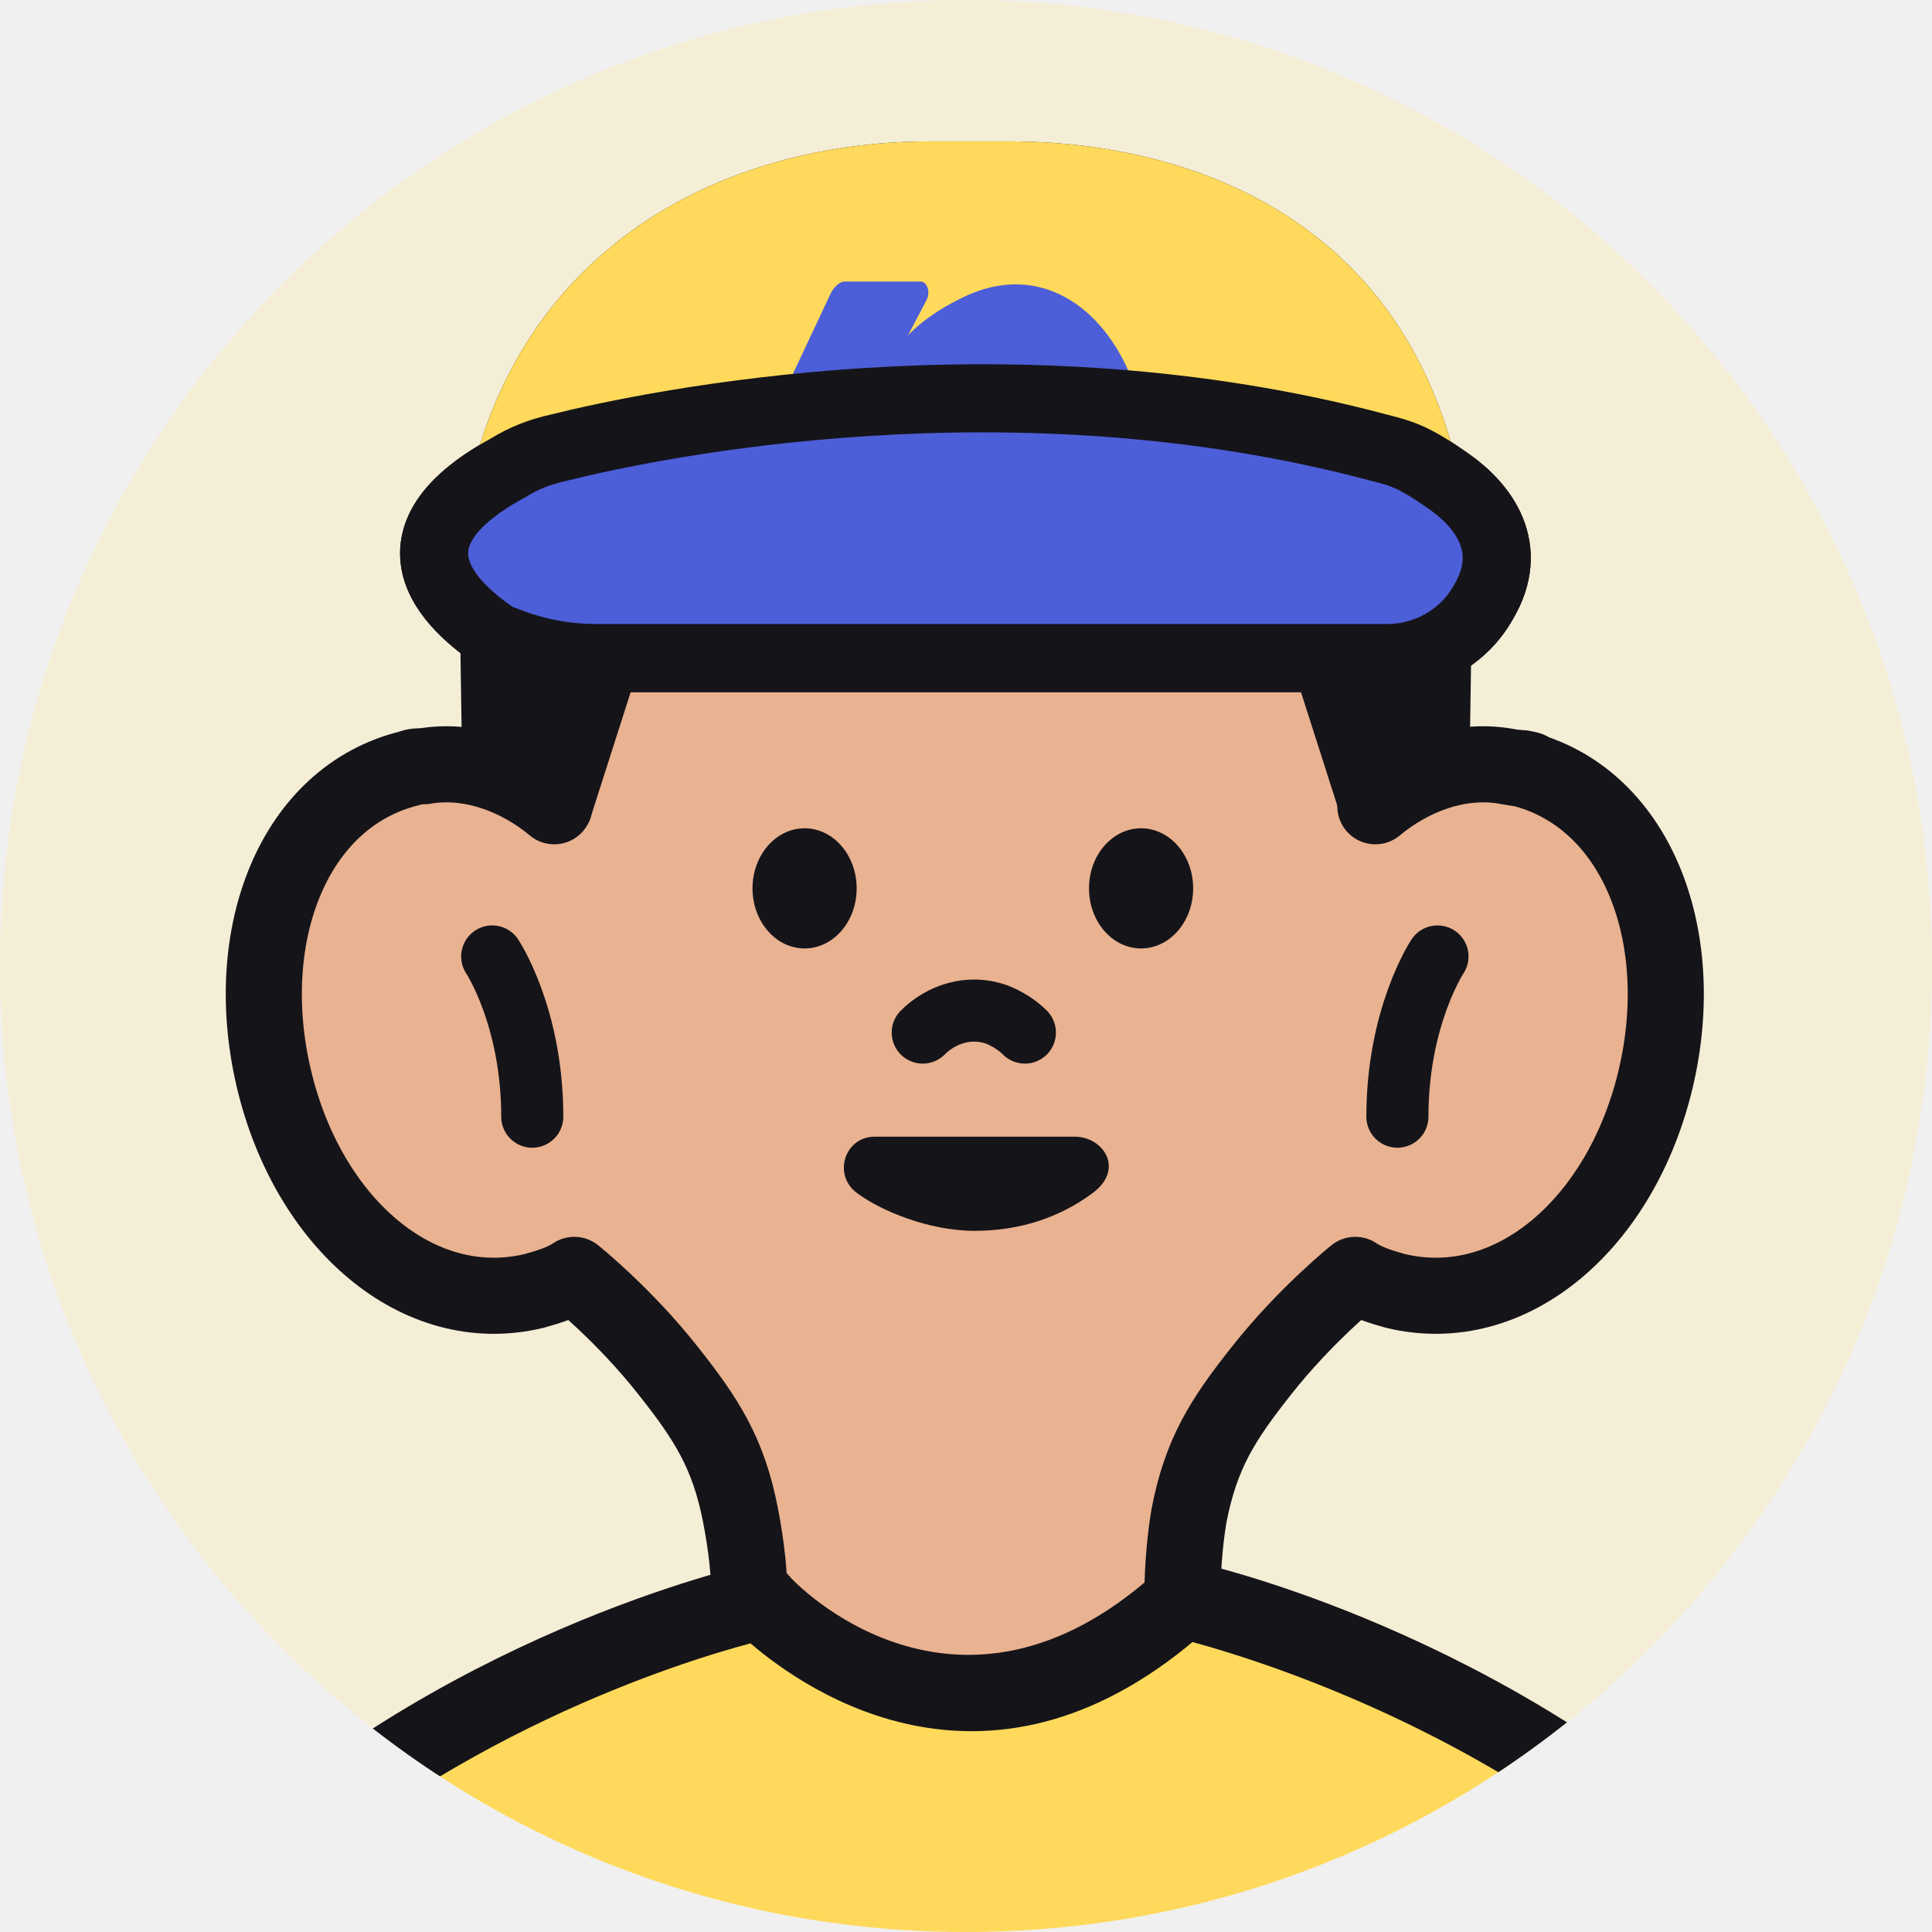
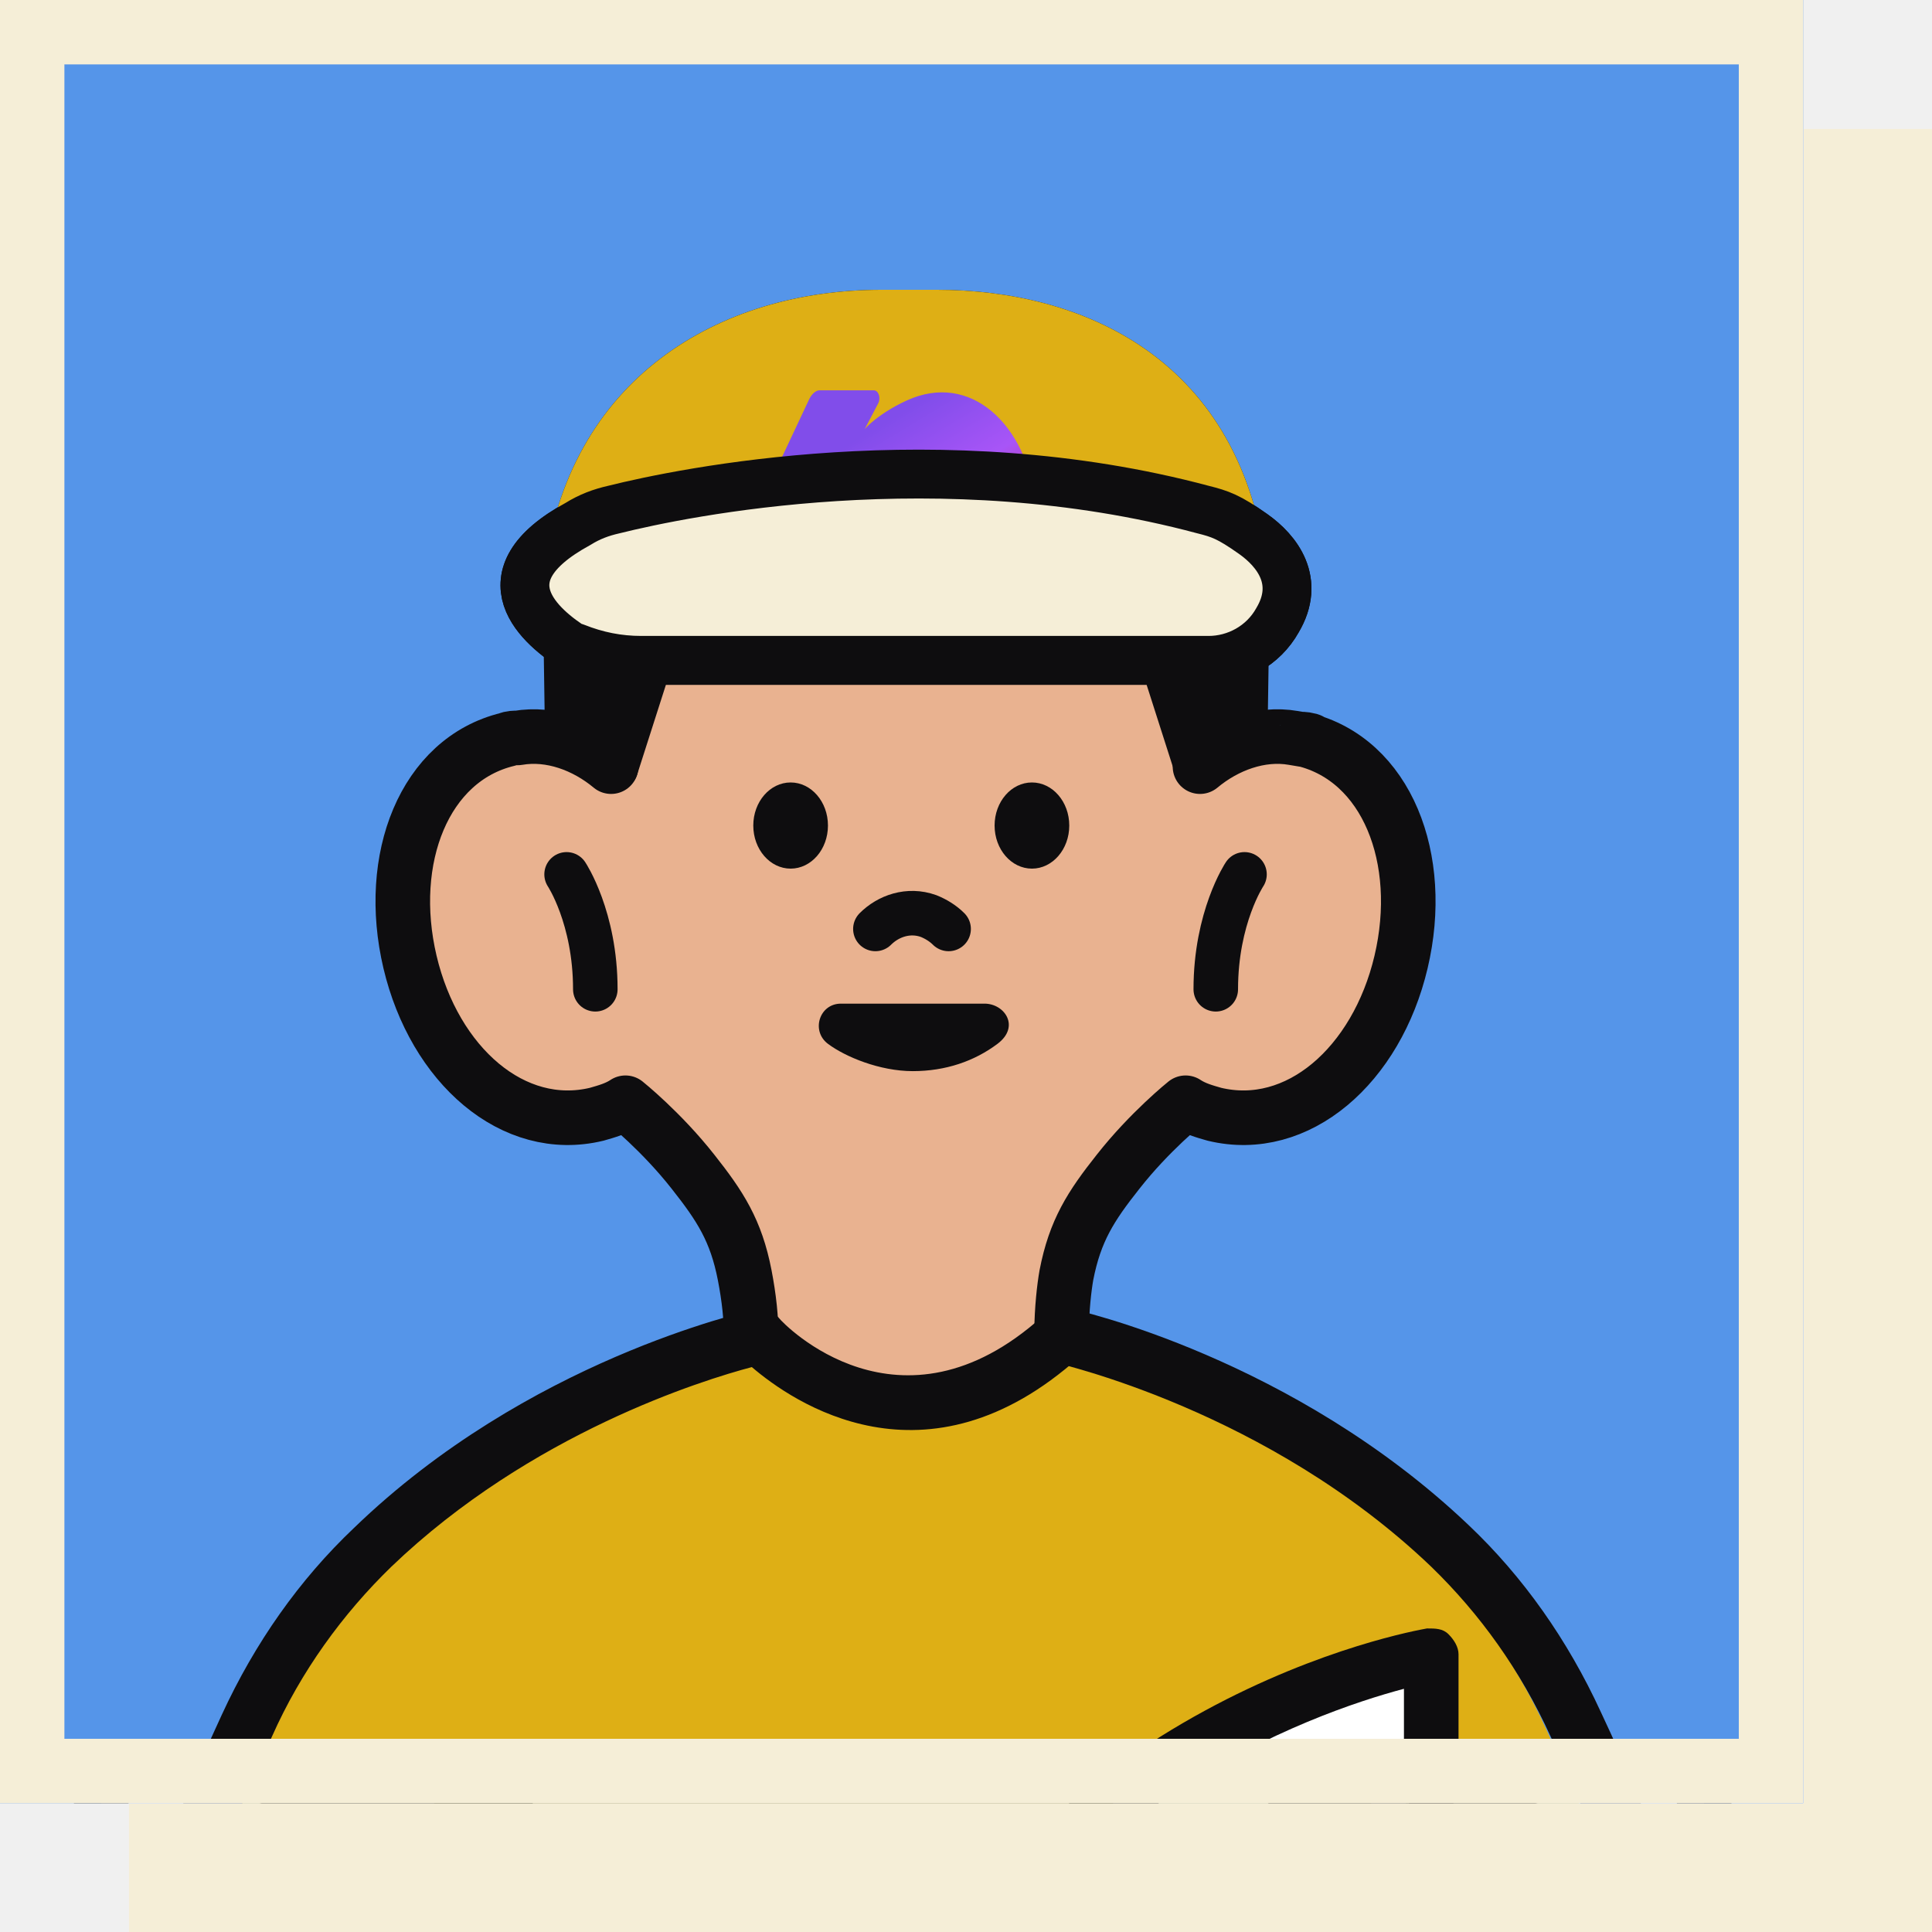
- <svg xmlns="http://www.w3.org/2000/svg" width="82" height="82" viewBox="0 0 82 82" fill="none">
-   <g clip-path="url(#clip0_114_90072)">
-     <rect width="82" height="82" rx="41" fill="#F5EED7" />
-     <g clip-path="url(#clip1_114_90072)">
-       <path d="M64.75 32.605C64.58 32.605 64.325 32.52 64.155 32.52C63.645 32.52 63.135 32.52 62.625 32.52C61.35 21.3 52.255 12.63 41.12 12.63C29.985 12.63 20.805 21.3 19.53 32.52C19.02 32.52 18.425 32.52 17.915 32.52C17.745 32.52 17.49 32.52 17.32 32.605C12.39 33.795 10.095 39.66 11.54 45.78C12.985 51.9 17.66 55.98 22.59 54.79C23.185 54.62 23.78 54.45 24.29 54.11C24.29 54.11 26.415 55.81 28.285 58.19C29.9 60.23 31.005 62.695 31.515 65.245C31.77 66.69 31.94 69.41 31.09 71.96C31.09 71.96 40.695 77.91 50.98 71.96C50.13 69.41 50.3 66.69 50.555 65.245C51.065 62.695 52.17 60.23 53.785 58.19C55.655 55.81 57.78 54.11 57.78 54.11C58.29 54.365 58.885 54.62 59.48 54.79C64.41 55.98 69.085 51.9 70.53 45.78C71.975 39.66 69.595 33.71 64.75 32.605Z" fill="#E9B290" />
-       <path d="M23.524 34.22C21.994 32.945 19.954 32.18 17.999 32.52C17.829 32.52 17.574 32.52 17.404 32.605C12.474 33.795 10.179 39.66 11.624 45.78C13.069 51.9 17.744 55.98 22.674 54.79C23.269 54.62 23.864 54.45 24.374 54.11C24.374 54.11 26.499 55.81 28.369 58.19C29.984 60.23 30.919 61.675 31.429 64.31C31.939 66.945 32.024 69.41 31.174 71.96" stroke="#151419" stroke-width="3.23" stroke-linecap="round" stroke-linejoin="round" />
-       <path d="M20.891 40.595C20.891 40.595 22.591 43.145 22.591 47.395Z" fill="white" />
-       <path d="M20.891 40.595C20.891 40.595 22.591 43.145 22.591 47.395" stroke="#151419" stroke-width="2.635" stroke-linecap="round" stroke-linejoin="round" />
-       <path d="M58.374 34.22C59.904 32.945 61.944 32.18 63.899 32.52C65.854 32.86 64.324 32.52 64.494 32.605C69.424 33.795 71.719 39.66 70.274 45.78C68.829 51.9 64.154 55.98 59.224 54.79C58.629 54.62 58.034 54.45 57.524 54.11C57.524 54.11 55.399 55.81 53.529 58.19C51.914 60.23 50.979 61.675 50.469 64.31C50.214 65.755 49.874 69.41 50.724 71.96" stroke="#151419" stroke-width="3.23" stroke-linecap="round" stroke-linejoin="round" />
-       <path d="M61.011 40.595C61.011 40.595 59.31 43.145 59.31 47.395Z" fill="white" />
-       <path d="M61.011 40.595C61.011 40.595 59.31 43.145 59.31 47.395" stroke="#151419" stroke-width="2.635" stroke-linecap="round" stroke-linejoin="round" />
-       <path d="M34.15 40.255C35.37 40.255 36.359 39.114 36.359 37.705C36.359 36.297 35.37 35.155 34.15 35.155C32.929 35.155 31.939 36.297 31.939 37.705C31.939 39.114 32.929 40.255 34.15 40.255Z" fill="#151419" />
-       <path d="M48.431 40.255C49.651 40.255 50.641 39.114 50.641 37.705C50.641 36.297 49.651 35.155 48.431 35.155C47.21 35.155 46.221 36.297 46.221 37.705C46.221 39.114 47.21 40.255 48.431 40.255Z" fill="#151419" />
-       <path d="M43.499 43.825C43.159 43.485 42.734 43.23 42.309 43.06C41.119 42.635 39.929 43.06 39.164 43.825" fill="white" />
-       <path d="M43.499 43.825C43.159 43.485 42.734 43.23 42.309 43.06C41.119 42.635 39.929 43.06 39.164 43.825" stroke="#151419" stroke-width="2.635" stroke-linecap="round" stroke-linejoin="round" />
-       <path d="M37.124 48.245C35.849 48.245 35.339 49.86 36.359 50.625C37.379 51.39 39.419 52.24 41.374 52.24C43.329 52.24 45.029 51.645 46.389 50.625C47.749 49.605 46.814 48.245 45.624 48.245H37.209H37.124Z" fill="#151419" />
-       <path d="M42.819 6H39.505C29.985 6 20.89 11.185 19.529 22.915L19.02 26.91H62.88L62.37 22.915C61.01 9.91 51.234 6 42.819 6Z" fill="#151419" />
-       <path d="M31.939 19.515L35.255 12.46C35.425 12.12 35.679 11.95 35.849 11.95H39.08C39.334 11.95 39.505 12.375 39.334 12.715L38.4 14.5C38.23 14.5 39.164 13.395 41.035 12.545C44.775 10.845 48.09 13.905 48.684 18.665L48.94 20.705L31.77 19.43L31.939 19.515Z" fill="white" />
-       <path d="M21.4 27.165C22.675 27.675 23.95 27.93 25.31 27.93H58.885C60.5 27.93 62.115 27.08 62.965 25.55C64.325 23.255 62.965 21.47 61.52 20.45C60.075 19.43 59.565 19.26 58.545 19.005C42.99 14.84 27.775 17.985 23.695 19.005C22.93 19.175 22.25 19.43 21.57 19.855C15.79 23 19.36 25.975 21.4 27.25" fill="white" />
-       <path d="M21.4 27.165C22.675 27.675 23.95 27.93 25.31 27.93H58.885C60.5 27.93 62.115 27.08 62.965 25.55C64.325 23.255 62.965 21.47 61.52 20.45C60.075 19.43 59.565 19.26 58.545 19.005C42.99 14.84 27.775 17.985 23.695 19.005C22.93 19.175 22.25 19.43 21.57 19.855C15.79 23 19.36 25.975 21.4 27.25" stroke="#151419" stroke-width="2.89" stroke-linecap="round" stroke-linejoin="round" />
-       <path d="M42.819 6H39.505C29.985 6 20.89 11.185 19.529 22.915L19.02 26.91H62.88L62.37 22.915C61.01 9.91 51.234 6 42.819 6Z" fill="#FFD95B" />
-       <path d="M31.939 19.515L35.255 12.46C35.425 12.12 35.679 11.95 35.849 11.95H39.08C39.334 11.95 39.505 12.375 39.334 12.715L38.4 14.5C38.23 14.5 39.164 13.395 41.035 12.545C44.775 10.845 48.09 13.905 48.684 18.665L48.94 20.705L31.77 19.43L31.939 19.515Z" fill="#4C5ED8" />
-       <path d="M27.775 26.23L25.055 34.73C24.8 35.495 23.78 35.835 23.185 35.325L19.615 32.52L19.445 21.13" fill="#151419" />
-       <path d="M54.211 26.23L56.931 34.73C57.186 35.495 58.206 35.835 58.801 35.325L62.371 32.52L62.541 21.13" fill="#151419" />
-       <path d="M21.4 27.165C22.675 27.675 23.95 27.93 25.31 27.93H58.885C60.5 27.93 62.115 27.08 62.965 25.55C64.325 23.255 62.965 21.47 61.52 20.45C60.075 19.43 59.565 19.26 58.545 19.005C42.99 14.84 27.775 17.985 23.695 19.005C22.93 19.175 22.25 19.43 21.57 19.855C15.79 23 19.36 25.975 21.4 27.25" fill="#4C5ED8" />
-       <path d="M21.4 27.165C22.675 27.675 23.95 27.93 25.31 27.93H58.885C60.5 27.93 62.115 27.08 62.965 25.55C64.325 23.255 62.965 21.47 61.52 20.45C60.075 19.43 59.565 19.26 58.545 19.005C42.99 14.84 27.775 17.985 23.695 19.005C22.93 19.175 22.25 19.43 21.57 19.855C15.79 23 19.36 25.975 21.4 27.25" stroke="#151419" stroke-width="2.89" stroke-linecap="round" stroke-linejoin="round" />
+ <svg xmlns="http://www.w3.org/2000/svg" width="60" height="60" viewBox="0 0 60 60" fill="none">
+   <g filter="url(#filter0_d_330_142225)">
+     <g clip-path="url(#clip0_330_142225)">
+       <rect width="56" height="56" fill="#5595E9" />
+       <g clip-path="url(#clip1_330_142225)">
+         <path d="M40.612 22.962C40.523 22.962 40.389 22.917 40.3 22.917C40.032 22.917 39.764 22.917 39.497 22.917C38.828 17.029 34.055 12.479 28.212 12.479C22.368 12.479 17.551 17.029 16.882 22.917C16.614 22.917 16.302 22.917 16.034 22.917C15.945 22.917 15.811 22.917 15.722 22.962C13.135 23.586 11.93 26.664 12.689 29.876C13.447 33.087 15.9 35.228 18.488 34.604C18.8 34.515 19.112 34.426 19.38 34.247C19.38 34.247 20.495 35.139 21.476 36.388C22.324 37.459 22.904 38.752 23.171 40.09C23.305 40.849 23.394 42.276 22.948 43.614C22.948 43.614 27.988 46.737 33.386 43.614C32.94 42.276 33.029 40.849 33.163 40.09C33.43 38.752 34.01 37.459 34.858 36.388C35.839 35.139 36.954 34.247 36.954 34.247C37.222 34.381 37.534 34.515 37.846 34.604C40.434 35.228 42.887 33.087 43.645 29.876C44.404 26.664 43.154 23.542 40.612 22.962Z" fill="#E9B290" />
+         <path d="M18.978 23.809C18.175 23.14 17.105 22.739 16.079 22.917C15.99 22.917 15.856 22.917 15.767 22.962C13.179 23.587 11.975 26.664 12.733 29.876C13.492 33.087 15.945 35.229 18.532 34.604C18.844 34.515 19.157 34.426 19.424 34.247C19.424 34.247 20.539 35.139 21.521 36.388C22.368 37.459 22.859 38.217 23.127 39.6C23.394 40.983 23.439 42.276 22.993 43.614" stroke="#0E0D0F" stroke-width="1.695" stroke-linecap="round" stroke-linejoin="round" />
+         <path d="M17.596 27.154C17.596 27.154 18.488 28.492 18.488 30.723L17.596 27.154Z" fill="white" />
+         <path d="M17.596 27.154C17.596 27.154 18.488 28.492 18.488 30.723" stroke="#0E0D0F" stroke-width="1.383" stroke-linecap="round" stroke-linejoin="round" />
+         <path d="M37.267 23.809C38.069 23.14 39.14 22.739 40.166 22.917C41.192 23.096 40.389 22.917 40.478 22.962C43.065 23.587 44.27 26.664 43.511 29.876C42.753 33.087 40.3 35.229 37.713 34.604C37.4 34.515 37.088 34.426 36.82 34.247C36.82 34.247 35.705 35.139 34.724 36.388C33.876 37.459 33.386 38.217 33.118 39.6C32.984 40.358 32.806 42.276 33.252 43.614" stroke="#0E0D0F" stroke-width="1.695" stroke-linecap="round" stroke-linejoin="round" />
+         <path d="M38.649 27.154C38.649 27.154 37.757 28.492 37.757 30.723L38.649 27.154Z" fill="white" />
+         <path d="M38.649 27.154C38.649 27.154 37.757 28.492 37.757 30.723" stroke="#0E0D0F" stroke-width="1.383" stroke-linecap="round" stroke-linejoin="round" />
+         <path d="M24.554 26.976C25.194 26.976 25.713 26.377 25.713 25.638C25.713 24.899 25.194 24.3 24.554 24.3C23.913 24.3 23.394 24.899 23.394 25.638C23.394 26.377 23.913 26.976 24.554 26.976Z" fill="#0E0D0F" />
+         <path d="M32.048 26.976C32.688 26.976 33.207 26.377 33.207 25.638C33.207 24.899 32.688 24.3 32.048 24.3C31.407 24.3 30.888 24.899 30.888 25.638C30.888 26.377 31.407 26.976 32.048 26.976Z" fill="#0E0D0F" />
+         <path d="M29.46 28.849C29.282 28.671 29.059 28.537 28.836 28.448C28.212 28.225 27.587 28.448 27.186 28.849" fill="white" />
+         <path d="M29.46 28.849C29.282 28.671 29.059 28.537 28.836 28.448C28.212 28.225 27.587 28.448 27.186 28.849" stroke="#0E0D0F" stroke-width="1.383" stroke-linecap="round" stroke-linejoin="round" />
+         <path d="M26.115 31.169C25.446 31.169 25.178 32.017 25.714 32.418C26.249 32.819 27.32 33.265 28.346 33.265C29.371 33.265 30.264 32.953 30.977 32.418C31.691 31.883 31.2 31.169 30.576 31.169H26.16H26.115Z" fill="#0E0D0F" />
+         <path d="M29.104 9H27.364C22.368 9 17.595 11.721 16.882 17.877L16.614 19.973H39.631L39.363 17.877C38.649 11.052 33.52 9 29.104 9Z" fill="#0E0D0F" />
+         <path d="M23.394 16.092L25.134 12.39C25.223 12.211 25.357 12.122 25.446 12.122H27.141C27.275 12.122 27.364 12.345 27.275 12.524L26.784 13.46C26.695 13.46 27.186 12.88 28.167 12.434C30.13 11.542 31.869 13.148 32.181 15.646L32.315 16.716L23.305 16.047L23.394 16.092Z" fill="white" />
+         <path d="M17.863 20.107C18.532 20.374 19.201 20.508 19.915 20.508H37.534C38.382 20.508 39.229 20.062 39.675 19.259C40.389 18.055 39.675 17.118 38.917 16.583C38.159 16.047 37.891 15.958 37.356 15.824C29.193 13.639 21.208 15.289 19.067 15.824C18.666 15.914 18.309 16.047 17.952 16.27C14.919 17.921 16.792 19.482 17.863 20.151" fill="white" />
+         <path d="M17.863 20.107C18.532 20.374 19.201 20.508 19.915 20.508H37.534C38.382 20.508 39.229 20.062 39.675 19.259C40.389 18.055 39.675 17.118 38.917 16.583C38.159 16.047 37.891 15.958 37.356 15.824C29.193 13.639 21.208 15.289 19.067 15.824C18.666 15.914 18.309 16.047 17.952 16.27C14.919 17.921 16.792 19.482 17.863 20.151" stroke="#0E0D0F" stroke-width="1.517" stroke-linecap="round" stroke-linejoin="round" />
+         <path d="M29.104 9H27.364C22.368 9 17.595 11.721 16.882 17.877L16.614 19.973H39.631L39.363 17.877C38.649 11.052 33.52 9 29.104 9Z" fill="#DEAF15" />
+         <path d="M23.394 16.092L25.134 12.39C25.223 12.211 25.357 12.122 25.446 12.122H27.141C27.275 12.122 27.364 12.345 27.275 12.524L26.784 13.46C26.695 13.46 27.186 12.88 28.167 12.434C30.13 11.542 31.869 13.148 32.181 15.646L32.315 16.716L23.305 16.047L23.394 16.092Z" fill="url(#paint0_linear_330_142225)" />
+         <path d="M21.209 19.616L19.781 24.076C19.647 24.478 19.112 24.656 18.8 24.389L16.926 22.917L16.837 16.939" fill="#0E0D0F" />
+         <path d="M35.081 19.616L36.508 24.076C36.642 24.478 37.177 24.656 37.489 24.389L39.363 22.917L39.452 16.939" fill="#0E0D0F" />
+         <path d="M17.863 20.107C18.532 20.374 19.201 20.508 19.915 20.508H37.534C38.382 20.508 39.229 20.062 39.675 19.259C40.389 18.055 39.675 17.118 38.917 16.583C38.159 16.047 37.891 15.958 37.356 15.824C29.193 13.639 21.208 15.289 19.067 15.824C18.666 15.914 18.309 16.047 17.952 16.27C14.919 17.921 16.792 19.482 17.863 20.151" fill="#F5EED7" />
+         <path d="M17.863 20.107C18.532 20.374 19.201 20.508 19.915 20.508H37.534C38.382 20.508 39.229 20.062 39.675 19.259C40.389 18.055 39.675 17.118 38.917 16.583C38.159 16.047 37.891 15.958 37.356 15.824C29.193 13.639 21.208 15.289 19.067 15.824C18.666 15.914 18.309 16.047 17.952 16.27C14.919 17.921 16.792 19.482 17.863 20.151" stroke="#0E0D0F" stroke-width="1.517" stroke-linecap="round" stroke-linejoin="round" />
+       </g>
+       <g clip-path="url(#clip2_330_142225)">
+         <path d="M51.228 65.427C50.693 59.629 49.444 56.774 48.017 53.696C47.08 51.644 45.742 49.726 44.092 48.165C38.783 43.08 32.94 41.652 32.94 41.652C27.81 46.157 23.573 41.652 23.573 41.652C23.573 41.652 17.729 43.08 12.421 48.165C10.771 49.726 9.477 51.644 8.496 53.696C7.336 56.239 6.31 58.826 5.686 63.063" fill="#DEAF15" />
+         <path d="M4.927 62.439C4.883 62.439 4.838 62.439 4.793 62.439C4.347 62.35 4.035 61.904 4.124 61.458C4.793 57.845 5.864 55.48 6.89 53.25C7.916 51.02 9.299 49.057 10.994 47.451C16.391 42.233 23.127 40.761 23.394 40.671C23.706 40.627 23.974 40.671 24.197 40.939C24.331 41.117 27.944 44.864 32.36 40.894C32.717 40.582 33.252 40.627 33.564 40.939C33.877 41.296 33.832 41.831 33.52 42.143C28.747 46.425 24.599 43.526 23.349 42.456C21.833 42.857 16.48 44.507 12.153 48.656C10.637 50.128 9.343 51.912 8.451 53.919C7.47 56.06 6.444 58.291 5.819 61.725C5.73 62.127 5.373 62.439 4.972 62.439H4.927Z" fill="#0E0D0F" />
+         <path d="M52.254 67.97C51.808 67.97 51.451 67.613 51.407 67.167C51.005 60.164 49.623 57.131 48.151 53.919C47.214 51.867 45.965 50.128 44.448 48.656C39.363 43.794 32.895 42.366 32.806 42.322C32.36 42.232 32.048 41.786 32.137 41.296C32.226 40.85 32.672 40.537 33.163 40.627C33.431 40.671 40.166 42.188 45.608 47.362C47.303 48.968 48.686 50.931 49.712 53.161C51.273 56.506 52.7 59.718 53.147 67.033C53.147 67.479 52.834 67.881 52.344 67.925C52.344 67.925 52.343 67.925 52.299 67.925L52.254 67.97Z" fill="#0E0D0F" />
+         <path d="M44.448 55.569V51.421C44.448 51.421 32.851 53.339 27.632 64.669" fill="white" />
+         <path d="M27.632 65.516C27.498 65.516 27.409 65.516 27.275 65.427C26.829 65.249 26.651 64.713 26.874 64.312C32.226 52.714 43.824 50.663 44.315 50.573C44.582 50.573 44.805 50.573 44.984 50.752C45.162 50.93 45.296 51.153 45.296 51.376V55.525C45.296 55.971 44.894 56.372 44.448 56.372C44.002 56.372 43.601 55.971 43.601 55.525V52.447C40.746 53.205 32.494 56.104 28.39 64.981C28.256 65.293 27.944 65.472 27.632 65.472V65.516Z" fill="#0E0D0F" />
+         <path d="M3.143 58.692V54.99C3.143 54.99 19.469 53.785 27.988 64.669" fill="white" />
+         <path d="M27.989 65.516C27.721 65.516 27.498 65.427 27.32 65.204C20.227 56.149 7.292 55.748 3.991 55.837V58.736C3.991 59.182 3.589 59.584 3.143 59.584C2.697 59.584 2.296 59.182 2.296 58.736V55.034C2.296 54.588 2.652 54.231 3.099 54.187C3.768 54.142 19.96 53.071 28.658 64.178C28.925 64.535 28.881 65.07 28.524 65.383C28.39 65.516 28.167 65.561 27.989 65.561V65.516Z" fill="#0E0D0F" />
+         <path d="M52.923 58.692V54.99C52.923 54.99 36.598 53.785 28.078 64.669" fill="white" />
+         <path d="M28.078 65.516C27.899 65.516 27.721 65.472 27.543 65.338C27.186 65.07 27.096 64.535 27.409 64.133C36.107 53.026 52.299 54.097 52.968 54.142C53.414 54.142 53.771 54.543 53.771 54.989V58.691C53.771 59.138 53.369 59.539 52.923 59.539C52.477 59.539 52.076 59.138 52.076 58.691V55.792C48.775 55.748 35.839 56.104 28.747 65.159C28.568 65.382 28.345 65.472 28.078 65.472V65.516Z" fill="#0E0D0F" />
+       </g>
    </g>
-     <g clip-path="url(#clip2_114_90072)">
-       <path d="M84.98 113.525C83.96 102.475 81.58 97.035 78.86 91.17C77.075 87.26 74.525 83.605 71.38 80.63C61.265 70.94 50.13 68.22 50.13 68.22C40.355 76.805 32.28 68.22 32.28 68.22C32.28 68.22 21.145 70.94 11.03 80.63C7.885 83.605 5.42 87.26 3.55 91.17C1.34 96.015 -0.615 100.945 -1.805 109.02" fill="#FFD95B" />
-       <path d="M-3.25 107.83C-3.335 107.83 -3.42 107.83 -3.505 107.83C-4.355 107.66 -4.95 106.81 -4.78 105.96C-3.505 99.075 -1.465 94.57 0.49 90.32C2.445 86.07 5.08 82.33 8.31 79.27C18.596 69.325 31.43 66.52 31.941 66.35C32.535 66.265 33.045 66.35 33.471 66.86C33.725 67.2 40.611 74.34 49.026 66.775C49.706 66.18 50.725 66.265 51.321 66.86C51.916 67.54 51.831 68.56 51.236 69.155C42.141 77.315 34.236 71.79 31.855 69.75C28.965 70.515 18.765 73.66 10.521 81.565C7.63 84.37 5.165 87.77 3.465 91.595C1.595 95.675 -0.36 99.925 -1.55 106.47C-1.72 107.235 -2.4 107.83 -3.165 107.83H-3.25Z" fill="#151419" />
-       <path d="M86.934 118.369C86.084 118.369 85.404 117.689 85.319 116.839C84.554 103.494 81.919 97.714 79.114 91.594C77.329 87.684 74.949 84.369 72.059 81.564C62.369 72.299 50.044 69.579 49.874 69.494C49.024 69.324 48.429 68.474 48.599 67.539C48.769 66.689 49.619 66.094 50.554 66.264C51.064 66.349 63.899 69.239 74.269 79.099C77.499 82.159 80.134 85.899 82.089 90.149C85.064 96.524 87.784 102.644 88.634 116.584C88.634 117.434 88.039 118.199 87.104 118.284C87.104 118.284 87.104 118.284 87.019 118.284L86.934 118.369Z" fill="#151419" />
-     </g>
+     <rect x="1" y="1" width="54" height="54" stroke="#F5EED7" stroke-width="2" />
  </g>
  <defs>
-     <clipPath id="clip0_114_90072">
-       <rect width="82" height="82" rx="41" fill="white" />
+     <filter id="filter0_d_330_142225" x="0" y="0" width="60" height="60" filterUnits="userSpaceOnUse" color-interpolation-filters="sRGB">
+       <feFlood flood-opacity="0" result="BackgroundImageFix" />
+       <feColorMatrix in="SourceAlpha" type="matrix" values="0 0 0 0 0 0 0 0 0 0 0 0 0 0 0 0 0 0 127 0" result="hardAlpha" />
+       <feOffset dx="4" dy="4" />
+       <feComposite in2="hardAlpha" operator="out" />
+       <feColorMatrix type="matrix" values="0 0 0 0 0.961 0 0 0 0 0.933 0 0 0 0 0.843 0 0 0 1 0" />
+       <feBlend mode="normal" in2="BackgroundImageFix" result="effect1_dropShadow_330_142225" />
+       <feBlend mode="normal" in="SourceGraphic" in2="effect1_dropShadow_330_142225" result="shape" />
+     </filter>
+     <linearGradient id="paint0_linear_330_142225" x1="23.305" y1="12.122" x2="27.746" y2="19.476" gradientUnits="userSpaceOnUse">
+       <stop stop-color="#814DEA" />
+       <stop offset="0.35" stop-color="#814DEA" />
+       <stop offset="0.65" stop-color="#A855F7" />
+       <stop offset="1" stop-color="#D81B60" />
+     </linearGradient>
+     <clipPath id="clip0_330_142225">
+       <rect width="56" height="56" fill="white" />
    </clipPath>
-     <clipPath id="clip1_114_90072">
-       <rect width="62.9" height="68.68" fill="white" transform="translate(9.5 6)" />
+     <clipPath id="clip1_330_142225">
+       <rect width="33.008" height="36.042" fill="white" transform="translate(11.6182 9)" />
    </clipPath>
-     <clipPath id="clip2_114_90072">
-       <rect width="139.485" height="115.94" fill="white" transform="translate(-27.9004 66.3496)" />
+     <clipPath id="clip2_330_142225">
+       <rect width="73.198" height="60.842" fill="white" transform="translate(-8.0083 40.6709)" />
    </clipPath>
  </defs>
</svg>
